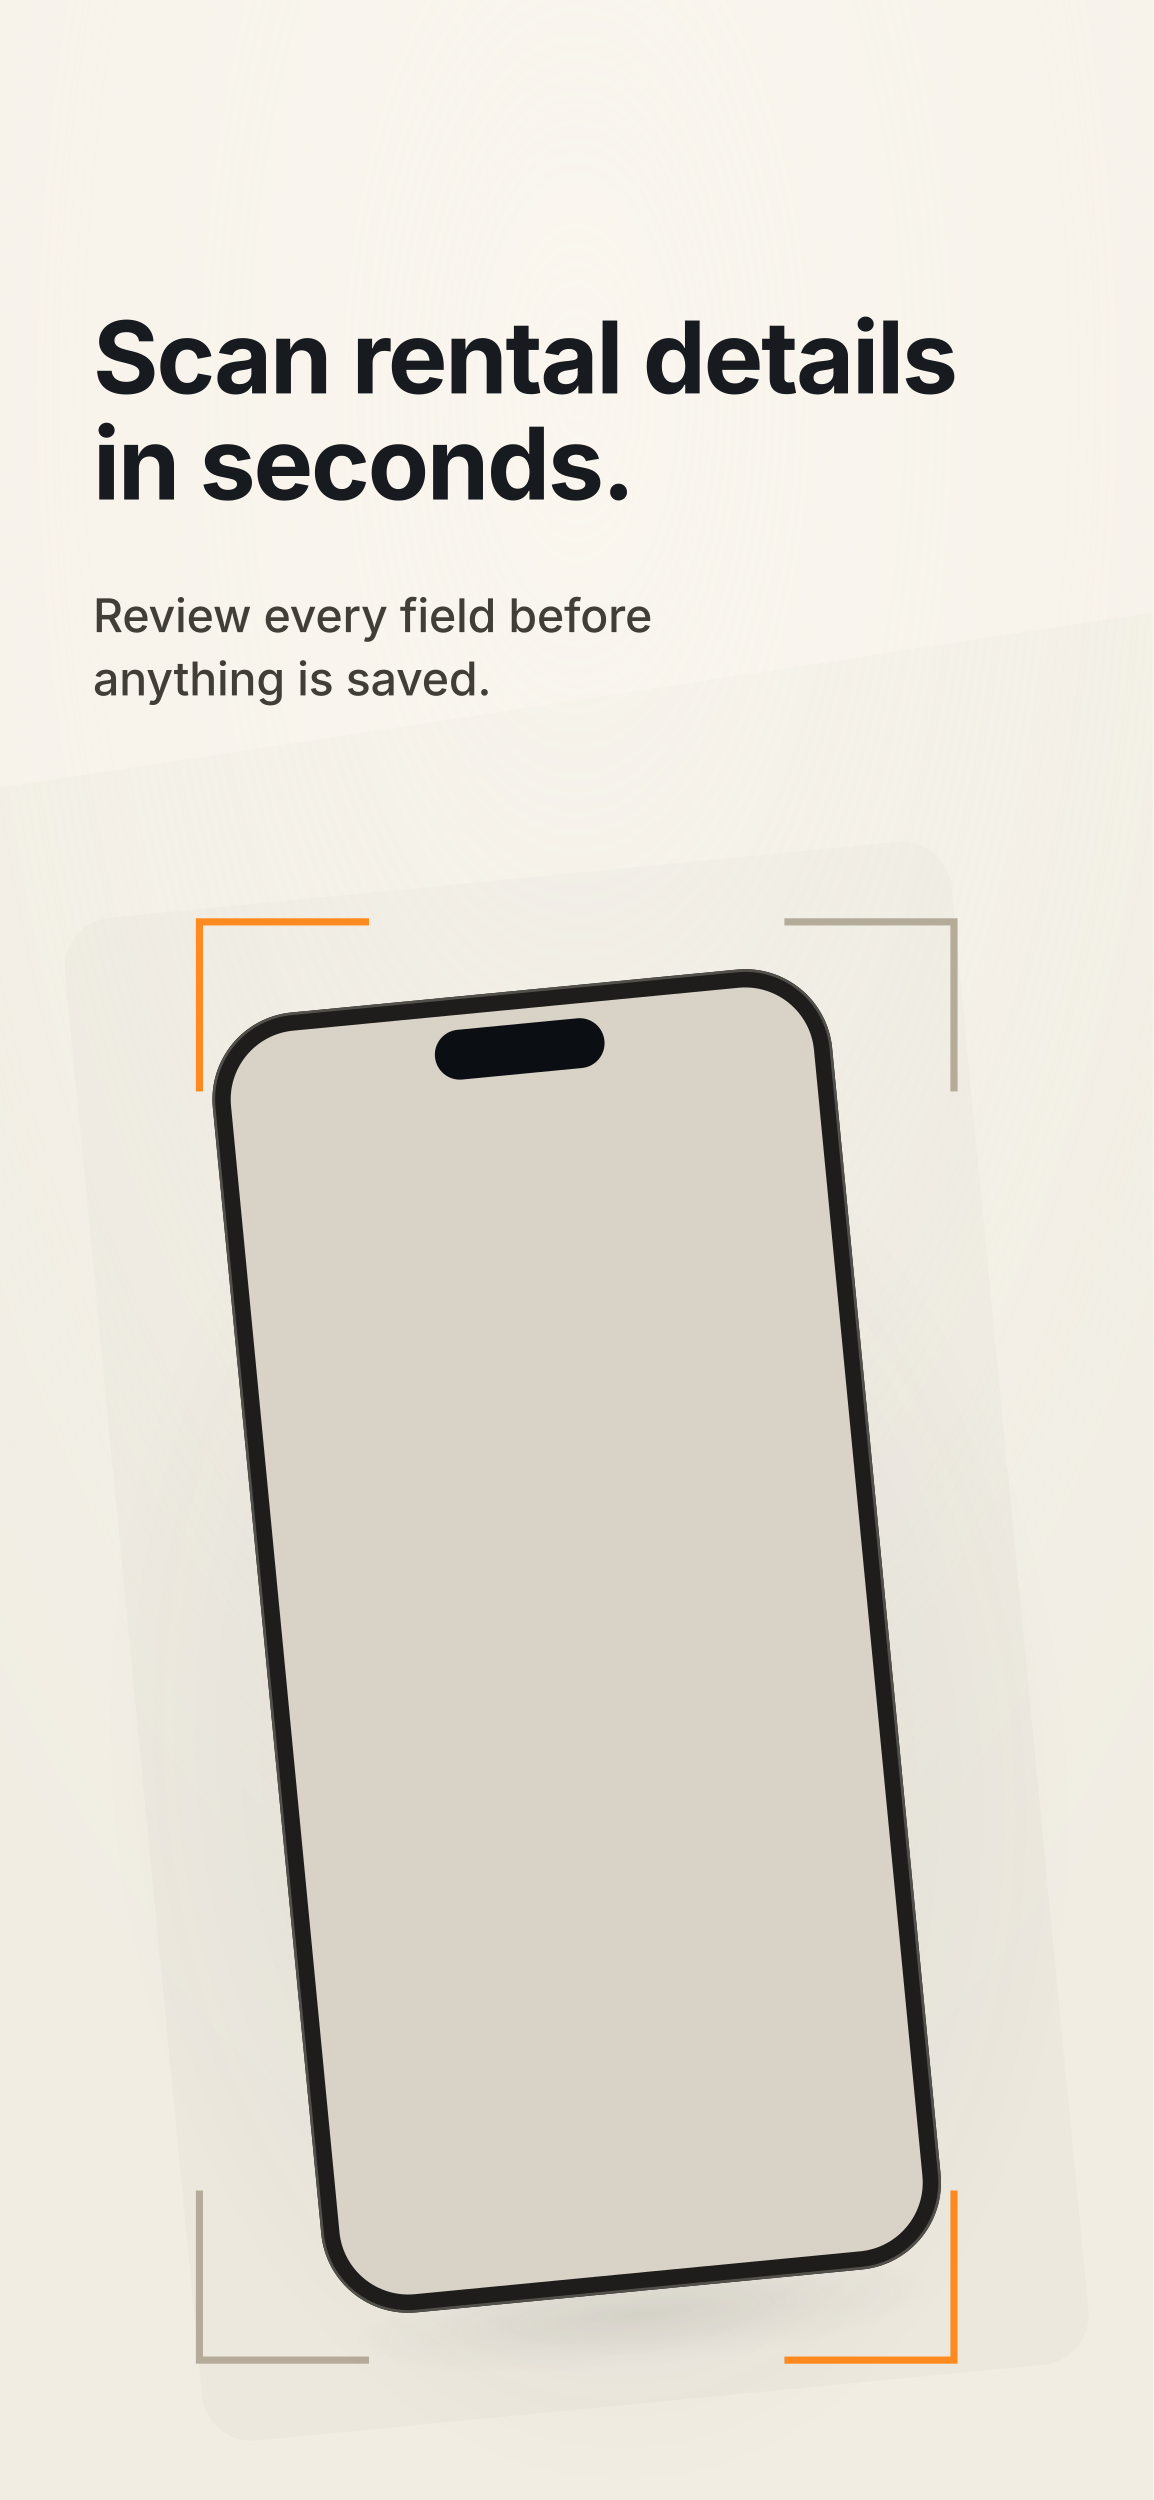
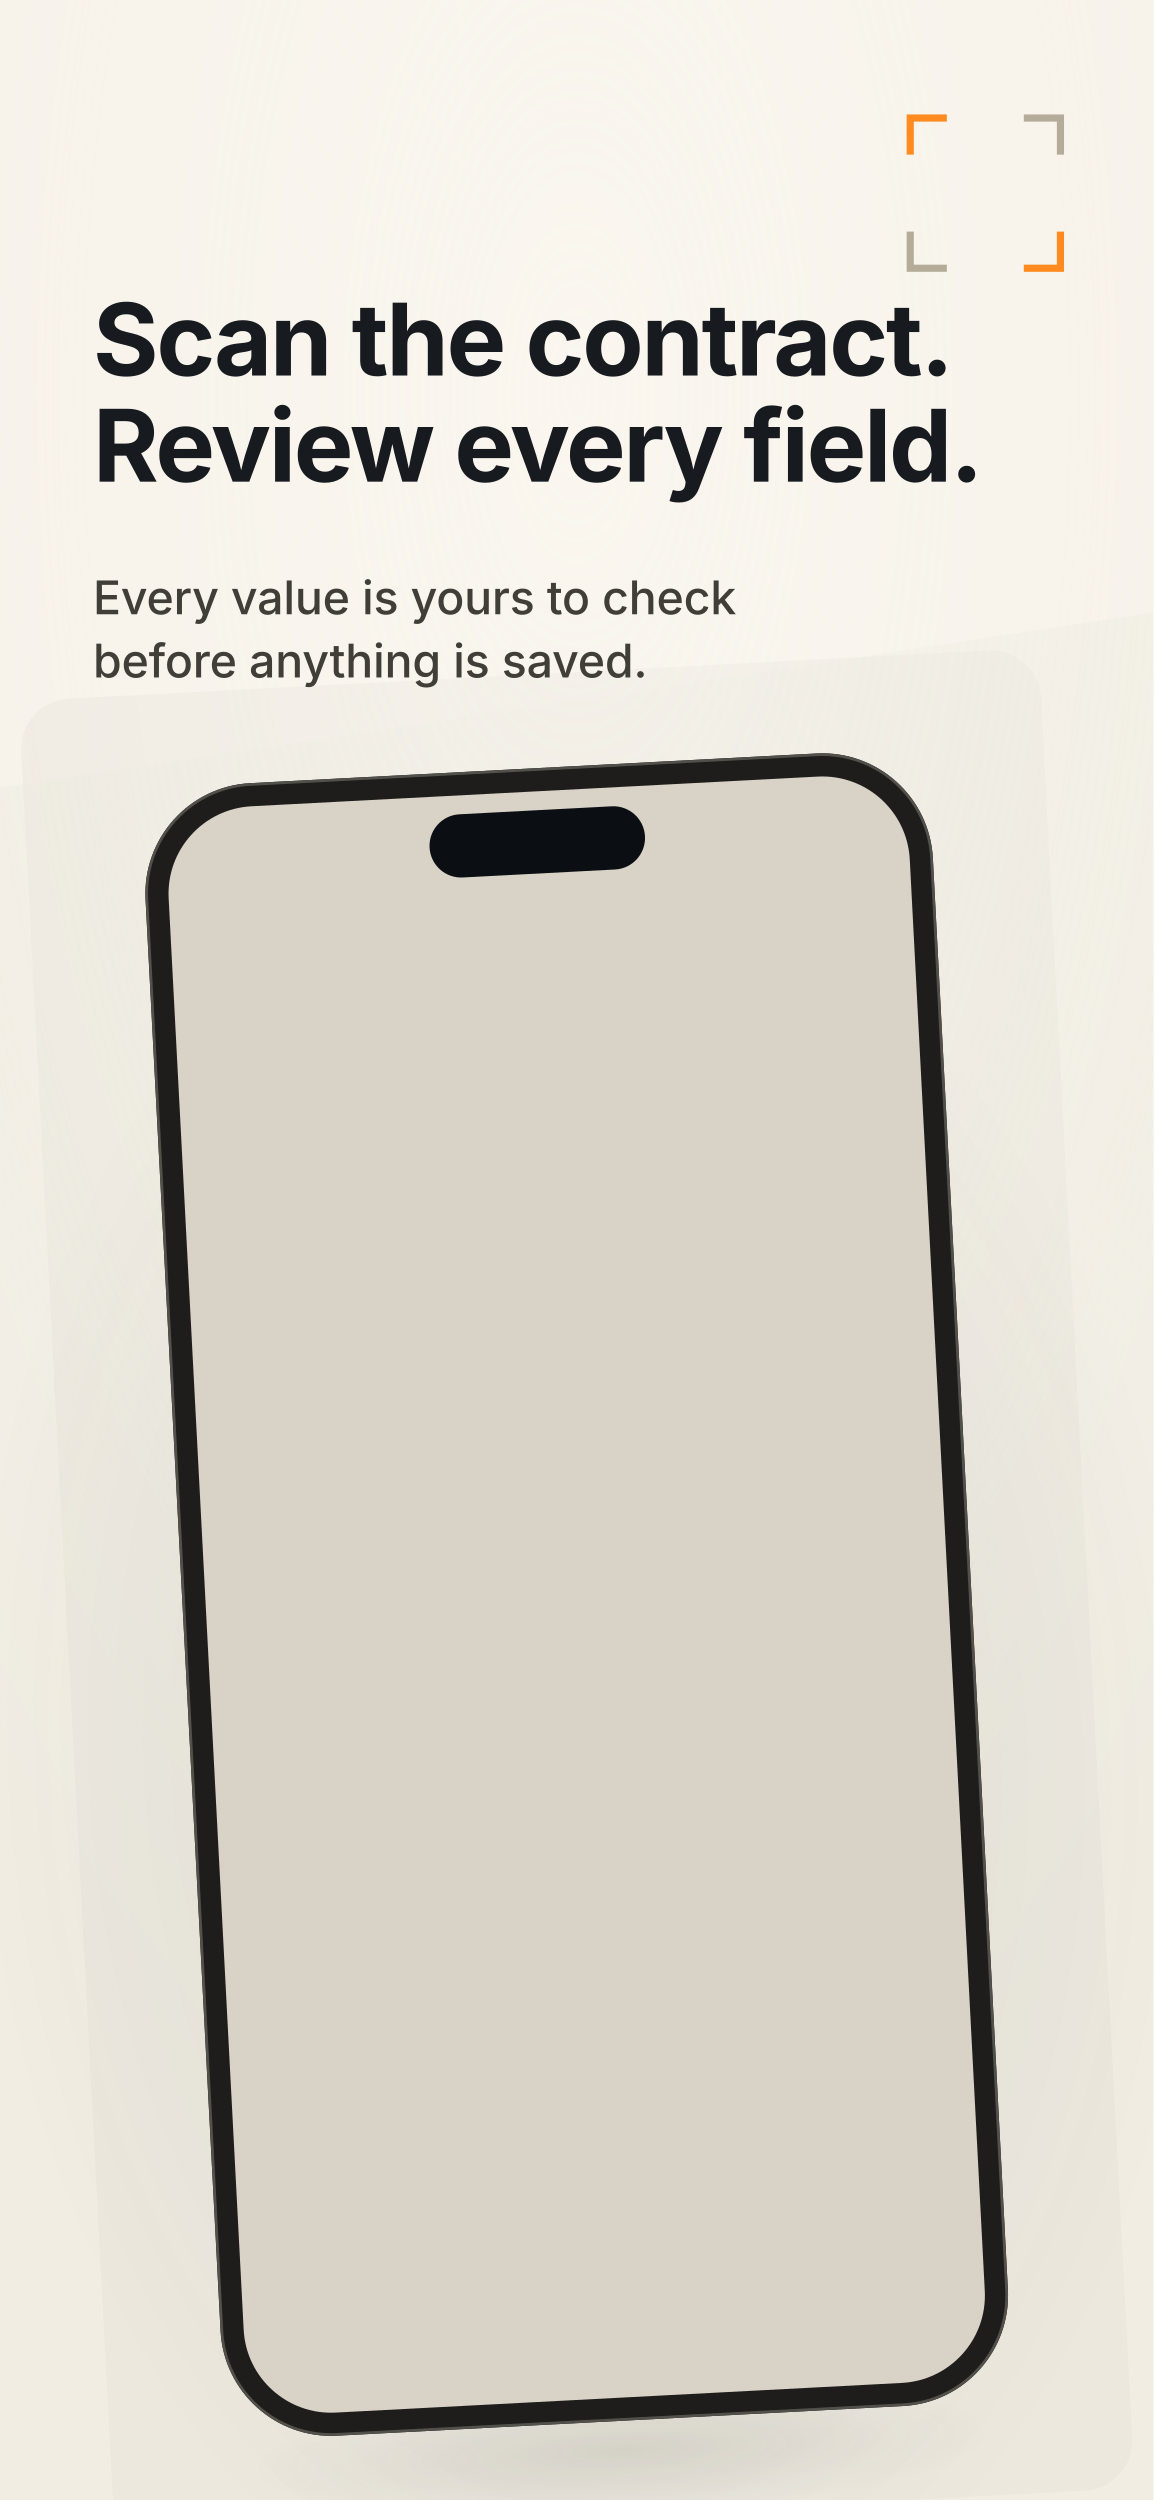
- <svg xmlns="http://www.w3.org/2000/svg" width="1290" height="2796" viewBox="0 0 1290 2796" role="img" aria-label="OffRent Ledger App Store template 3">
+ <svg xmlns="http://www.w3.org/2000/svg" width="1290" height="2796" viewBox="0 0 1290 2796" role="img" aria-label="OffRent Ledger App Store template 5">
  <defs>
    <radialGradient id="deviceShadow" cx="50%" cy="50%" r="50%">
      <stop offset="0%" stop-color="#2E2A22" stop-opacity="1" />
      <stop offset="55%" stop-color="#2E2A22" stop-opacity="0.45" />
      <stop offset="100%" stop-color="#2E2A22" stop-opacity="0" />
    </radialGradient>
    <radialGradient id="warmGlow" cx="50%" cy="16%" r="76%">
      <stop offset="0%" stop-color="#FFFDF8" stop-opacity="0.80" />
      <stop offset="100%" stop-color="#FFFDF8" stop-opacity="0" />
    </radialGradient>
    <linearGradient id="heroFade" x1="0" y1="0" x2="0" y2="1">
      <stop offset="0%" stop-color="#F6F1E8" />
      <stop offset="52%" stop-color="#F6F1E8" />
      <stop offset="100%" stop-color="#E9E5DC" />
    </linearGradient>
    <linearGradient id="topLift" x1="0" y1="0" x2="0" y2="1">
      <stop offset="0%" stop-color="#FFFDF8" stop-opacity="0.55" />
      <stop offset="46%" stop-color="#FFFDF8" stop-opacity="0.10" />
      <stop offset="100%" stop-color="#FFFDF8" stop-opacity="0" />
    </linearGradient>
    <linearGradient id="divisionFade" x1="0" y1="0" x2="0" y2="1">
      <stop offset="0%" stop-color="#E9E5DC" />
      <stop offset="100%" stop-color="#E9E5DC" stop-opacity="0" />
    </linearGradient>
    <radialGradient id="neutralLift" cx="50%" cy="50%" r="50%">
      <stop offset="0%" stop-color="#FFFFFF" stop-opacity="0.055" />
      <stop offset="100%" stop-color="#FFFFFF" stop-opacity="0" />
    </radialGradient>
    <linearGradient id="graphiteFade" x1="0" y1="0" x2="0.28" y2="1">
      <stop offset="0%" stop-color="#171A1F" />
      <stop offset="100%" stop-color="#252A31" />
    </linearGradient>
+     <linearGradient id="graphiteRise" x1="0" y1="0" x2="0.22" y2="1">
+       <stop offset="0%" stop-color="#252A31" />
+       <stop offset="62%" stop-color="#171A1F" />
+       <stop offset="100%" stop-color="#171A1F" />
+     </linearGradient>
    <linearGradient id="stoneFade" x1="0" y1="0" x2="0" y2="1">
      <stop offset="0%" stop-color="#E9E5DC" />
      <stop offset="100%" stop-color="#F6F1E8" />
    </linearGradient>
  </defs>
  <rect width="1290" height="2796" fill="#F6F1E8" />
  <path d="M 0 881 L 1290 685 L 1290 2796 L 0 2796 Z" fill="#E9E5DC" opacity="0.40" />
-   <rect x="147" y="980" width="996" height="1711" rx="56" fill="#E9E5DC" opacity="0.66" transform="rotate(-5.5 645.0 1835.3)" />
+   <rect x="74" y="753" width="1142" height="2061" rx="56" fill="#E9E5DC" opacity="0.66" transform="rotate(-3.000 645.0 1783.4)" />
  <rect width="1290" height="2796" fill="url(#warmGlow)" opacity="0.55" />
  <g class="motif-scan">
-     <path d="M 223.064 1216.652 L 223.064 1031.0 L 408.716 1031.0" fill="none" stroke="#FF8A1F" stroke-width="8" stroke-linecap="square" />
-     <path d="M 881.284 1031.0 L 1066.936 1031.0 L 1066.936 1216.652" fill="none" stroke="#B4AB99" stroke-width="8" stroke-linecap="square" />
-     <path d="M 1066.936 2453.895 L 1066.936 2639.546 L 881.284 2639.546" fill="none" stroke="#FF8A1F" stroke-width="8" stroke-linecap="square" />
-     <path d="M 408.716 2639.546 L 223.064 2639.546 L 223.064 2453.895" fill="none" stroke="#B4AB99" stroke-width="8" stroke-linecap="square" />
+     <path d="M 1018 168.96 L 1018 132 L 1054.96 132" fill="none" stroke="#FF8A1F" stroke-width="8" stroke-linecap="square" />
+     <path d="M 1149.04 132 L 1186 132 L 1186 168.96" fill="none" stroke="#B4AB99" stroke-width="8" stroke-linecap="square" />
+     <path d="M 1186 263.04 L 1186 300 L 1149.04 300" fill="none" stroke="#FF8A1F" stroke-width="8" stroke-linecap="square" />
+     <path d="M 1054.96 300 L 1018 300 L 1018 263.04" fill="none" stroke="#B4AB99" stroke-width="8" stroke-linecap="square" />
  </g>
-   <g class="device-shadow" transform="rotate(-5.500 645.00 1835.27)">
-     <ellipse cx="645.0" cy="1981.3" rx="542.8" ry="817.9" fill="url(#deviceShadow)" opacity="0.09" />
-     <ellipse cx="645.0" cy="2591.8" rx="327.1" ry="58.4" fill="url(#deviceShadow)" opacity="0.10" />
+   <g class="device-shadow" transform="rotate(-3.000 645.00 1783.38)">
+     <ellipse cx="645.0" cy="1968.5" rx="687.8" ry="1036.4" fill="url(#deviceShadow)" opacity="0.09" />
+     <ellipse cx="645.0" cy="2742.1" rx="414.4" ry="74.0" fill="url(#deviceShadow)" opacity="0.10" />
  </g>
-   <g class="device" transform="rotate(-5.500 645.00 1835.27)">
-     <rect x="297.06" y="1105.00" width="695.87" height="1460.55" rx="97.73" fill="#1E1D1B" />
-     <rect x="298.56" y="1106.50" width="692.87" height="1457.55" rx="96.23" fill="none" stroke="#52504A" stroke-width="3" />
-     <rect class="screen-area" x="317.50" y="1125.44" width="655.00" height="1419.67" rx="77.29" fill="#D8D2C7" />
-     <rect x="549.80" y="1142.12" width="190.41" height="55.85" rx="27.92" fill="#0B0E12" />
+   <g class="device" transform="rotate(-3.000 645.00 1783.38)">
+     <rect x="204.10" y="858.00" width="881.79" height="1850.77" rx="123.84" fill="#1E1D1B" />
+     <rect x="205.60" y="859.50" width="878.79" height="1847.77" rx="122.34" fill="none" stroke="#52504A" stroke-width="3" />
+     <rect class="screen-area" id="screen-1" x="230.00" y="883.90" width="830.00" height="1798.98" rx="97.94" fill="#D8D2C7" />
+     <rect x="524.36" y="905.03" width="241.28" height="70.77" rx="35.38" fill="#0B0E12" />
  </g>
-   <text x="104.0" y="440.0" font-family="Inter, 'Inter Display', 'SF Pro Display', 'Helvetica Neue', Helvetica, Arial, sans-serif" font-weight="700" font-size="112" fill="#171A1F" text-anchor="start" letter-spacing="-2.46" xml:space="preserve">
-     <tspan x="104.0" dy="0.0">Scan rental details</tspan>
-     <tspan x="104.0" dy="118.7">in seconds.</tspan>
+   <text x="104.0" y="420.0" font-family="Inter, 'Inter Display', 'SF Pro Display', 'Helvetica Neue', Helvetica, Arial, sans-serif" font-weight="700" font-size="112" fill="#171A1F" text-anchor="start" letter-spacing="-2.46" xml:space="preserve">
+     <tspan x="104.0" dy="0.0">Scan the contract.</tspan>
+     <tspan x="104.0" dy="118.7">Review every field.</tspan>
  </text>
-   <text x="104.0" y="707.0" font-family="Inter, 'Inter Display', 'SF Pro Display', 'Helvetica Neue', Helvetica, Arial, sans-serif" font-weight="500" font-size="52" fill="#413E38" text-anchor="start" letter-spacing="-0.21" xml:space="preserve">
-     <tspan x="104.0" dy="0.0">Review every field before</tspan>
-     <tspan x="104.0" dy="70.7">anything is saved.</tspan>
+   <text x="104.0" y="687.0" font-family="Inter, 'Inter Display', 'SF Pro Display', 'Helvetica Neue', Helvetica, Arial, sans-serif" font-weight="500" font-size="52" fill="#413E38" text-anchor="start" letter-spacing="-0.21" xml:space="preserve">
+     <tspan x="104.0" dy="0.0">Every value is yours to check</tspan>
+     <tspan x="104.0" dy="70.7">before anything is saved.</tspan>
  </text>
</svg>
